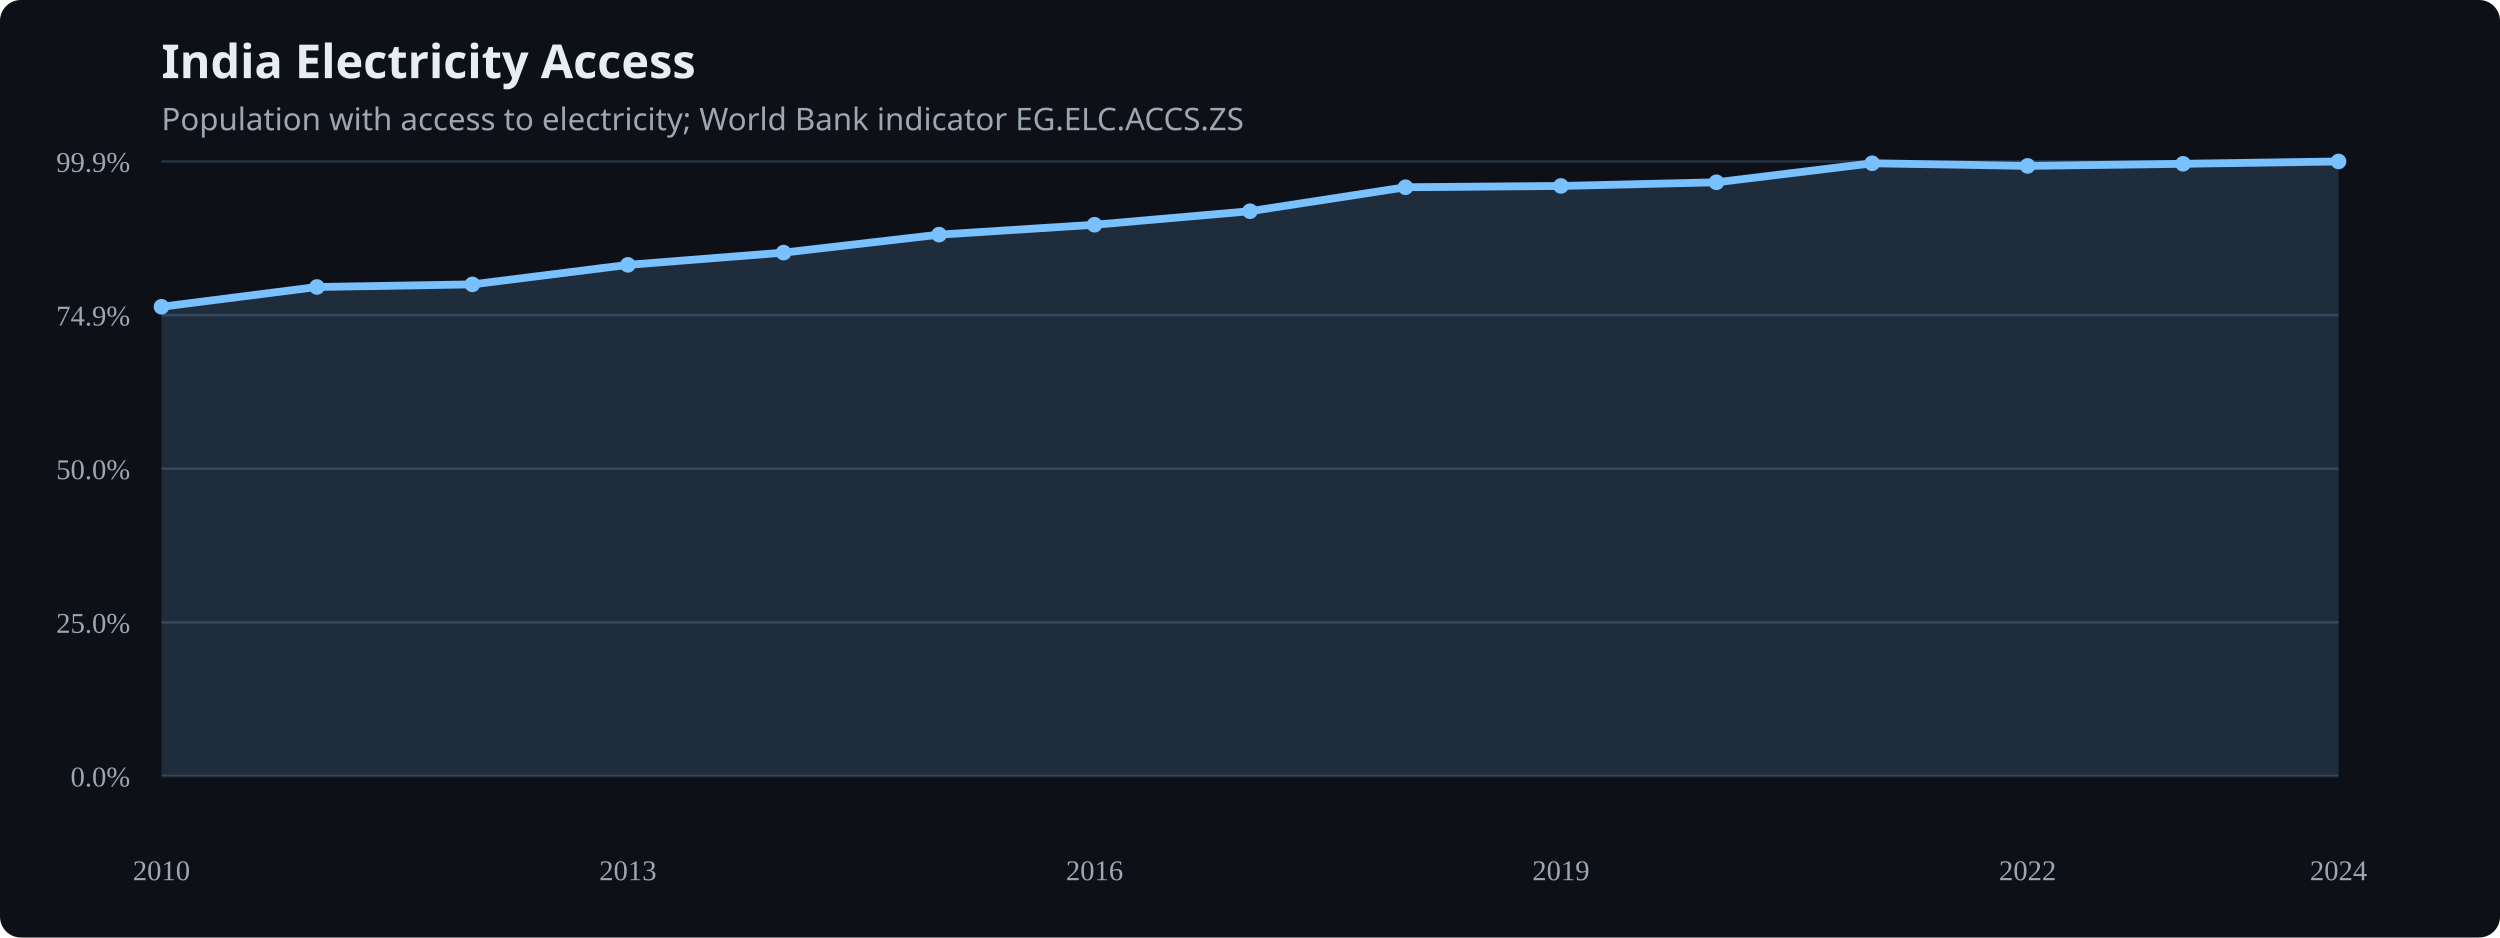
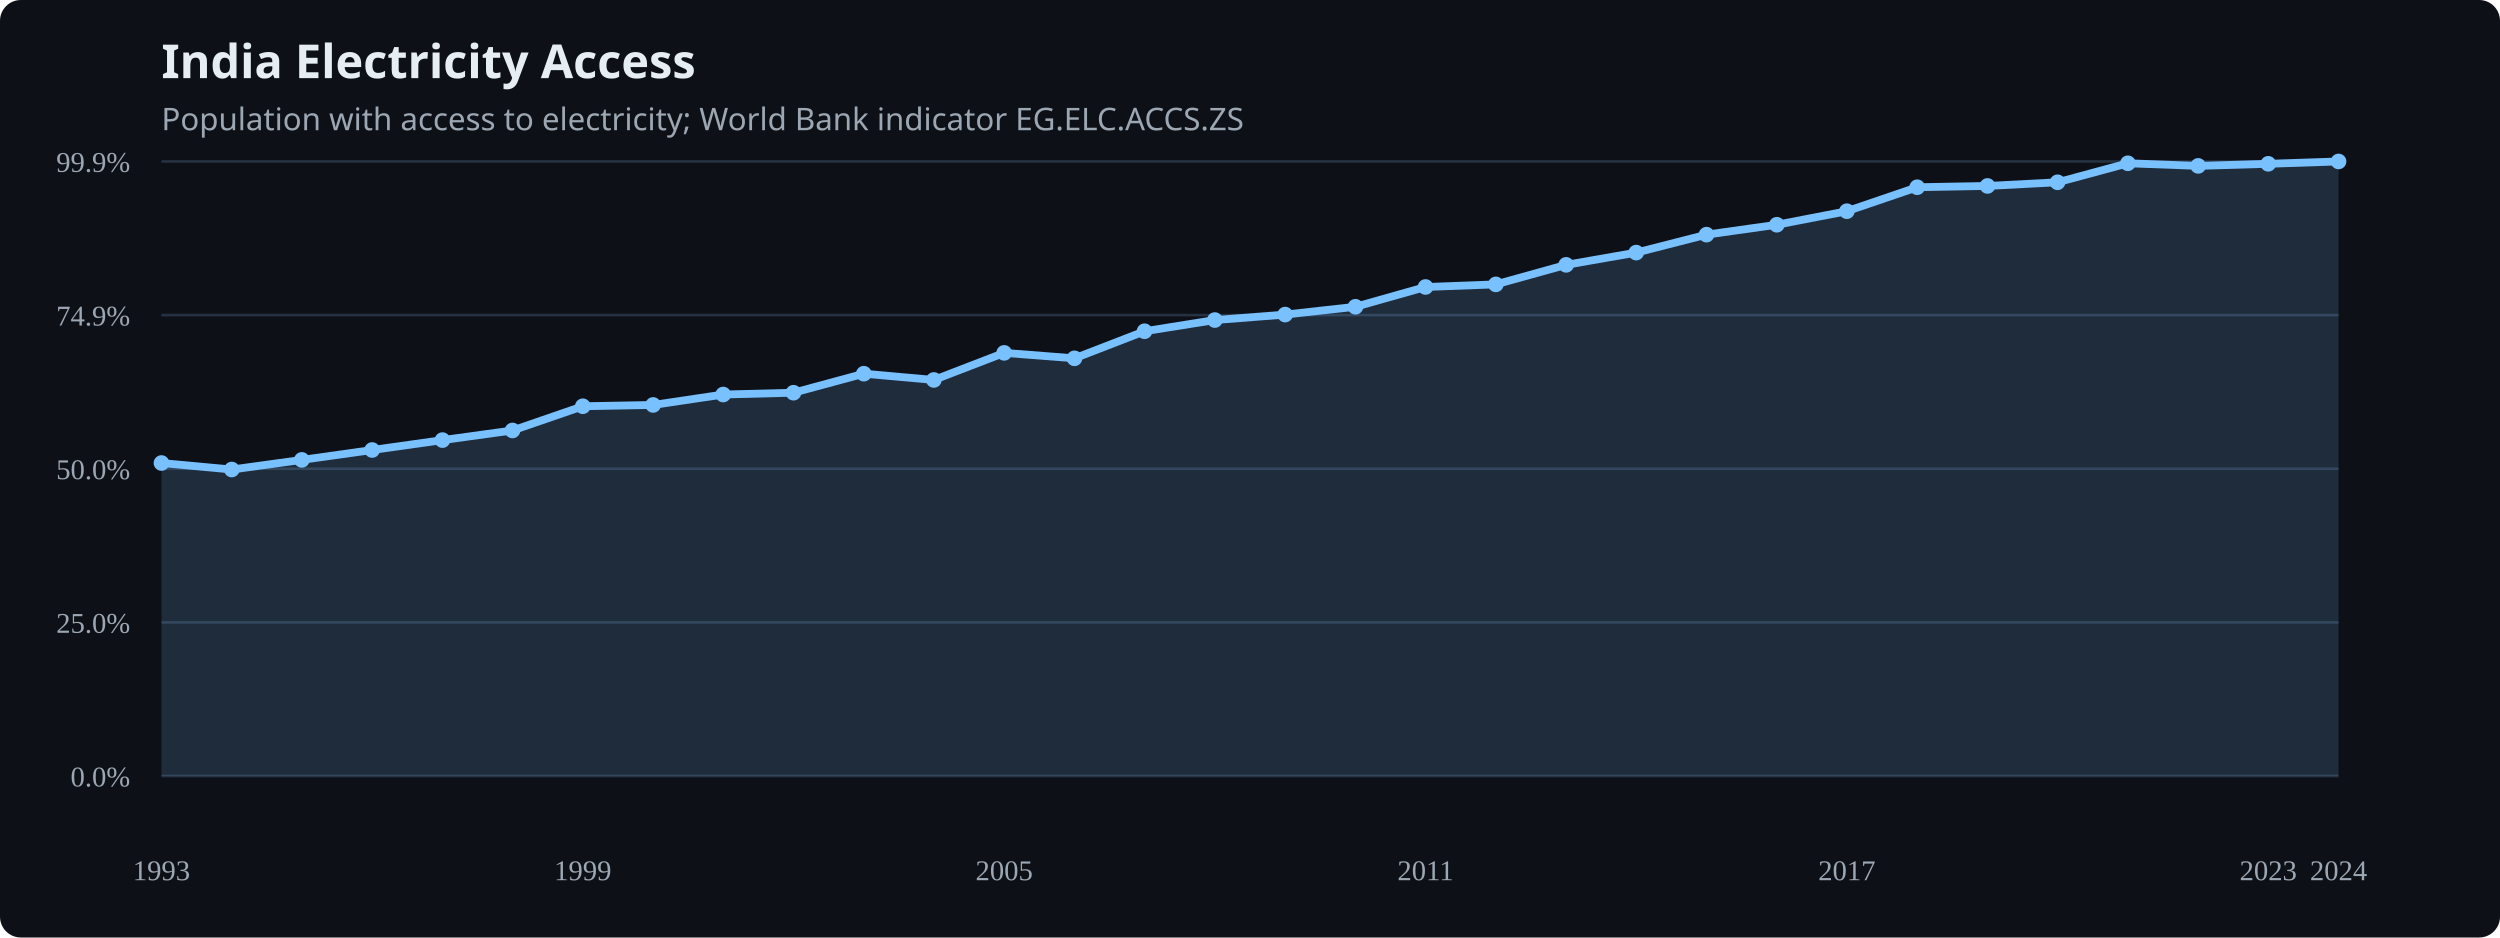
<svg xmlns="http://www.w3.org/2000/svg" width="960" height="360" viewBox="0 0 960 360" role="img" aria-label="India Electricity Access">
  <rect width="100%" height="100%" fill="#0d1117" rx="8" />
  <text x="62" y="30" fill="#e6edf3" font-size="18" font-family="system-ui, sans-serif" font-weight="700">India Electricity Access</text>
  <text x="62" y="50" fill="#9da7b3" font-size="12" font-family="system-ui, sans-serif">Population with access to electricity; World Bank indicator EG.ELC.ACCS.ZS</text>
  <line x1="62" y1="62.0" x2="898" y2="62.0" stroke="#263241" stroke-width="1" />
  <text x="50" y="66.0" text-anchor="end" fill="#9da7b3" font-size="11">99.9%</text>
  <line x1="62" y1="121.0" x2="898" y2="121.0" stroke="#263241" stroke-width="1" />
  <text x="50" y="125.0" text-anchor="end" fill="#9da7b3" font-size="11">74.9%</text>
  <line x1="62" y1="180.0" x2="898" y2="180.0" stroke="#263241" stroke-width="1" />
  <text x="50" y="184.0" text-anchor="end" fill="#9da7b3" font-size="11">50.0%</text>
  <line x1="62" y1="239.0" x2="898" y2="239.0" stroke="#263241" stroke-width="1" />
  <text x="50" y="243.0" text-anchor="end" fill="#9da7b3" font-size="11">25.0%</text>
  <line x1="62" y1="298.0" x2="898" y2="298.0" stroke="#263241" stroke-width="1" />
  <text x="50" y="302.0" text-anchor="end" fill="#9da7b3" font-size="11">0.0%</text>
-   <polygon points="62,298 62.0,117.8 121.7,110.2 181.4,109.2 241.1,101.7 300.9,97.0 360.6,90.1 420.3,86.3 480.0,81.1 539.7,71.9 599.4,71.4 659.1,70.0 718.9,62.7 778.6,63.7 838.3,62.9 898.0,62.0 898,298" fill="#79c0ff" opacity="0.16" />
-   <polyline points="62.0,117.8 121.7,110.2 181.4,109.2 241.1,101.7 300.9,97.0 360.6,90.1 420.3,86.3 480.0,81.1 539.7,71.9 599.4,71.4 659.1,70.0 718.9,62.7 778.6,63.7 838.3,62.9 898.0,62.0" fill="none" stroke="#79c0ff" stroke-width="3" stroke-linejoin="round" stroke-linecap="round" />
-   <circle cx="62.0" cy="117.8" r="3" fill="#79c0ff" />
-   <circle cx="121.7" cy="110.2" r="3" fill="#79c0ff" />
-   <circle cx="181.4" cy="109.2" r="3" fill="#79c0ff" />
-   <circle cx="241.1" cy="101.7" r="3" fill="#79c0ff" />
-   <circle cx="300.9" cy="97.0" r="3" fill="#79c0ff" />
-   <circle cx="360.6" cy="90.1" r="3" fill="#79c0ff" />
-   <circle cx="420.3" cy="86.3" r="3" fill="#79c0ff" />
-   <circle cx="480.0" cy="81.1" r="3" fill="#79c0ff" />
-   <circle cx="539.7" cy="71.9" r="3" fill="#79c0ff" />
-   <circle cx="599.4" cy="71.4" r="3" fill="#79c0ff" />
-   <circle cx="659.1" cy="70.0" r="3" fill="#79c0ff" />
-   <circle cx="718.9" cy="62.7" r="3" fill="#79c0ff" />
-   <circle cx="778.6" cy="63.7" r="3" fill="#79c0ff" />
-   <circle cx="838.3" cy="62.9" r="3" fill="#79c0ff" />
+   <polygon points="62,298 62.0,177.8 89.0,180.3 115.9,176.6 142.9,172.8 169.9,169.0 196.8,165.3 223.8,156.0 250.8,155.5 277.7,151.5 304.7,150.8 331.7,143.5 358.6,145.9 385.6,135.5 412.6,137.6 439.5,127.2 466.5,122.9 493.5,120.8 520.5,117.8 547.4,110.2 574.4,109.2 601.4,101.7 628.3,97.0 655.3,90.1 682.3,86.3 709.2,81.1 736.2,71.9 763.2,71.4 790.1,70.0 817.1,62.7 844.1,63.7 871.0,62.9 898.0,62.0 898,298" fill="#79c0ff" opacity="0.16" />
+   <polyline points="62.0,177.8 89.0,180.3 115.9,176.6 142.9,172.8 169.9,169.0 196.8,165.3 223.8,156.0 250.8,155.5 277.7,151.5 304.7,150.8 331.7,143.5 358.6,145.9 385.6,135.5 412.6,137.6 439.5,127.2 466.5,122.9 493.5,120.8 520.5,117.8 547.4,110.2 574.4,109.2 601.4,101.7 628.3,97.0 655.3,90.1 682.3,86.3 709.2,81.1 736.2,71.9 763.2,71.4 790.1,70.0 817.1,62.7 844.1,63.7 871.0,62.9 898.0,62.0" fill="none" stroke="#79c0ff" stroke-width="3" stroke-linejoin="round" stroke-linecap="round" />
+   <circle cx="62.0" cy="177.8" r="3" fill="#79c0ff" />
+   <circle cx="89.0" cy="180.3" r="3" fill="#79c0ff" />
+   <circle cx="115.9" cy="176.6" r="3" fill="#79c0ff" />
+   <circle cx="142.9" cy="172.8" r="3" fill="#79c0ff" />
+   <circle cx="169.9" cy="169.0" r="3" fill="#79c0ff" />
+   <circle cx="196.8" cy="165.3" r="3" fill="#79c0ff" />
+   <circle cx="223.8" cy="156.0" r="3" fill="#79c0ff" />
+   <circle cx="250.8" cy="155.5" r="3" fill="#79c0ff" />
+   <circle cx="277.7" cy="151.5" r="3" fill="#79c0ff" />
+   <circle cx="304.7" cy="150.8" r="3" fill="#79c0ff" />
+   <circle cx="331.7" cy="143.5" r="3" fill="#79c0ff" />
+   <circle cx="358.6" cy="145.9" r="3" fill="#79c0ff" />
+   <circle cx="385.6" cy="135.5" r="3" fill="#79c0ff" />
+   <circle cx="412.6" cy="137.6" r="3" fill="#79c0ff" />
+   <circle cx="439.5" cy="127.2" r="3" fill="#79c0ff" />
+   <circle cx="466.5" cy="122.9" r="3" fill="#79c0ff" />
+   <circle cx="493.5" cy="120.8" r="3" fill="#79c0ff" />
+   <circle cx="520.5" cy="117.8" r="3" fill="#79c0ff" />
+   <circle cx="547.4" cy="110.2" r="3" fill="#79c0ff" />
+   <circle cx="574.4" cy="109.2" r="3" fill="#79c0ff" />
+   <circle cx="601.4" cy="101.7" r="3" fill="#79c0ff" />
+   <circle cx="628.3" cy="97.0" r="3" fill="#79c0ff" />
+   <circle cx="655.3" cy="90.1" r="3" fill="#79c0ff" />
+   <circle cx="682.3" cy="86.3" r="3" fill="#79c0ff" />
+   <circle cx="709.2" cy="81.1" r="3" fill="#79c0ff" />
+   <circle cx="736.2" cy="71.9" r="3" fill="#79c0ff" />
+   <circle cx="763.2" cy="71.4" r="3" fill="#79c0ff" />
+   <circle cx="790.1" cy="70.0" r="3" fill="#79c0ff" />
+   <circle cx="817.1" cy="62.7" r="3" fill="#79c0ff" />
+   <circle cx="844.1" cy="63.7" r="3" fill="#79c0ff" />
+   <circle cx="871.0" cy="62.9" r="3" fill="#79c0ff" />
  <circle cx="898.0" cy="62.0" r="3" fill="#79c0ff" />
-   <text x="62.0" y="338" text-anchor="middle" fill="#9da7b3" font-size="11">2010</text>
-   <text x="241.1" y="338" text-anchor="middle" fill="#9da7b3" font-size="11">2013</text>
-   <text x="420.3" y="338" text-anchor="middle" fill="#9da7b3" font-size="11">2016</text>
-   <text x="599.4" y="338" text-anchor="middle" fill="#9da7b3" font-size="11">2019</text>
-   <text x="778.6" y="338" text-anchor="middle" fill="#9da7b3" font-size="11">2022</text>
+   <text x="62.0" y="338" text-anchor="middle" fill="#9da7b3" font-size="11">1993</text>
+   <text x="223.8" y="338" text-anchor="middle" fill="#9da7b3" font-size="11">1999</text>
+   <text x="385.6" y="338" text-anchor="middle" fill="#9da7b3" font-size="11">2005</text>
+   <text x="547.4" y="338" text-anchor="middle" fill="#9da7b3" font-size="11">2011</text>
+   <text x="709.2" y="338" text-anchor="middle" fill="#9da7b3" font-size="11">2017</text>
+   <text x="871.0" y="338" text-anchor="middle" fill="#9da7b3" font-size="11">2023</text>
  <text x="898.0" y="338" text-anchor="middle" fill="#9da7b3" font-size="11">2024</text>
</svg>
